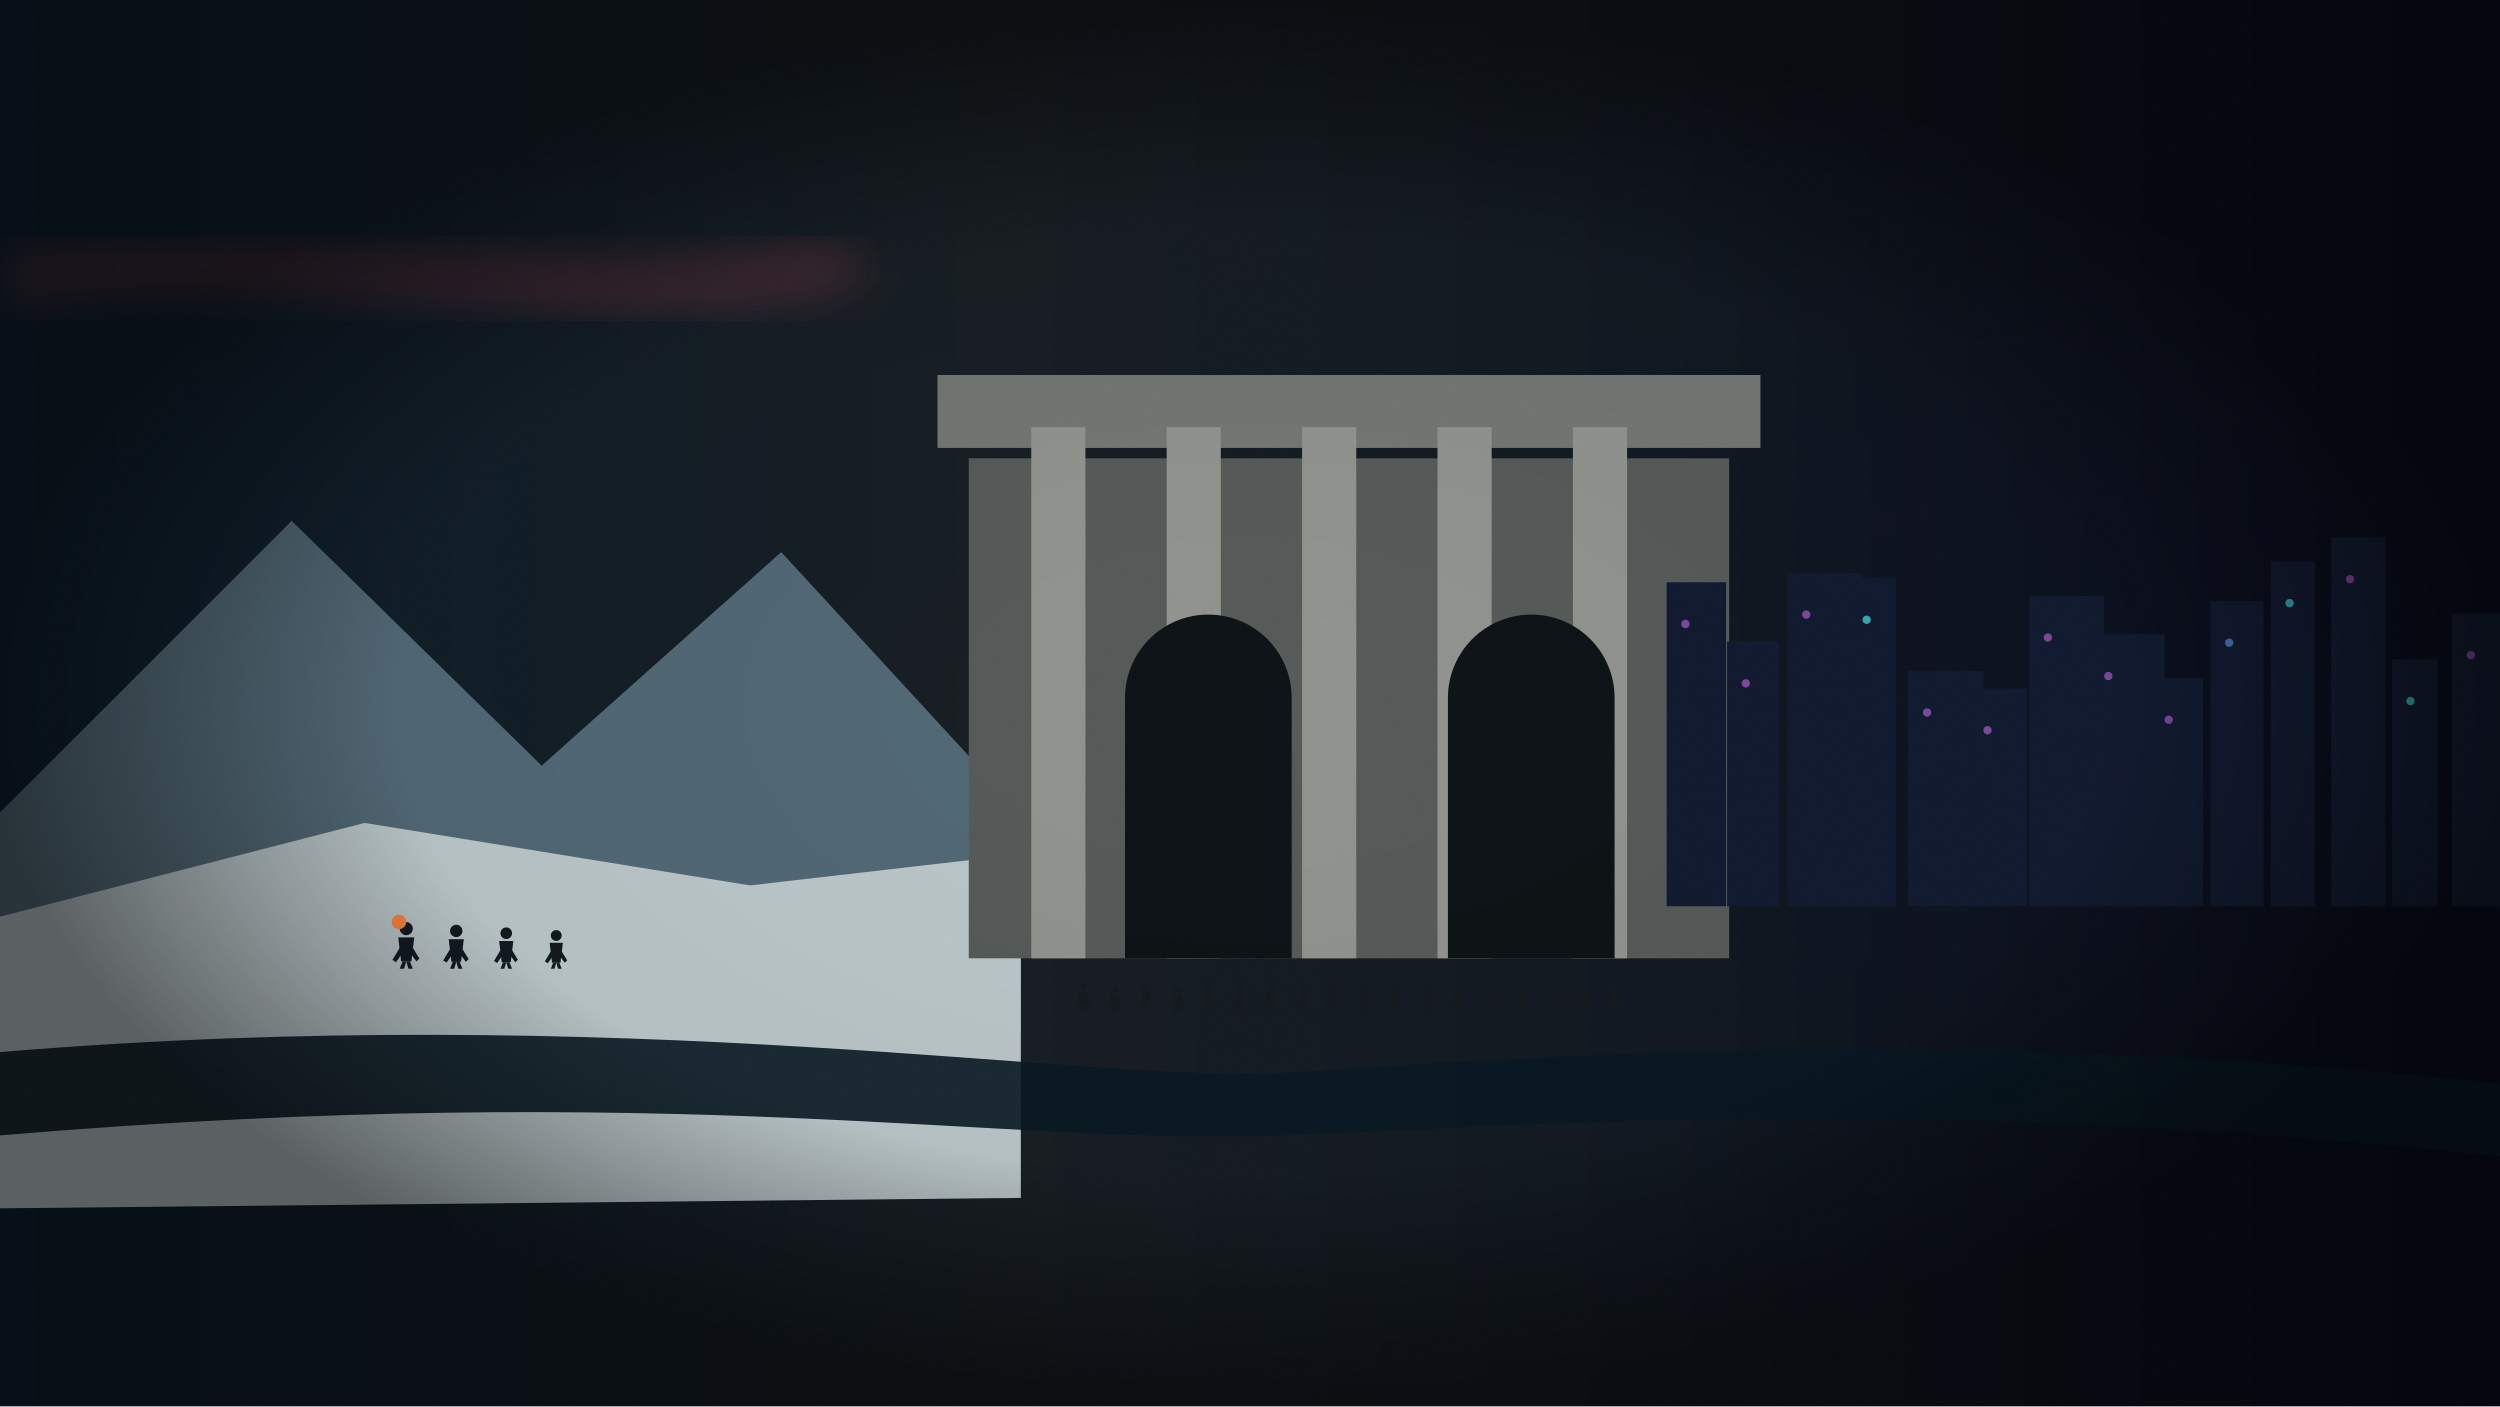
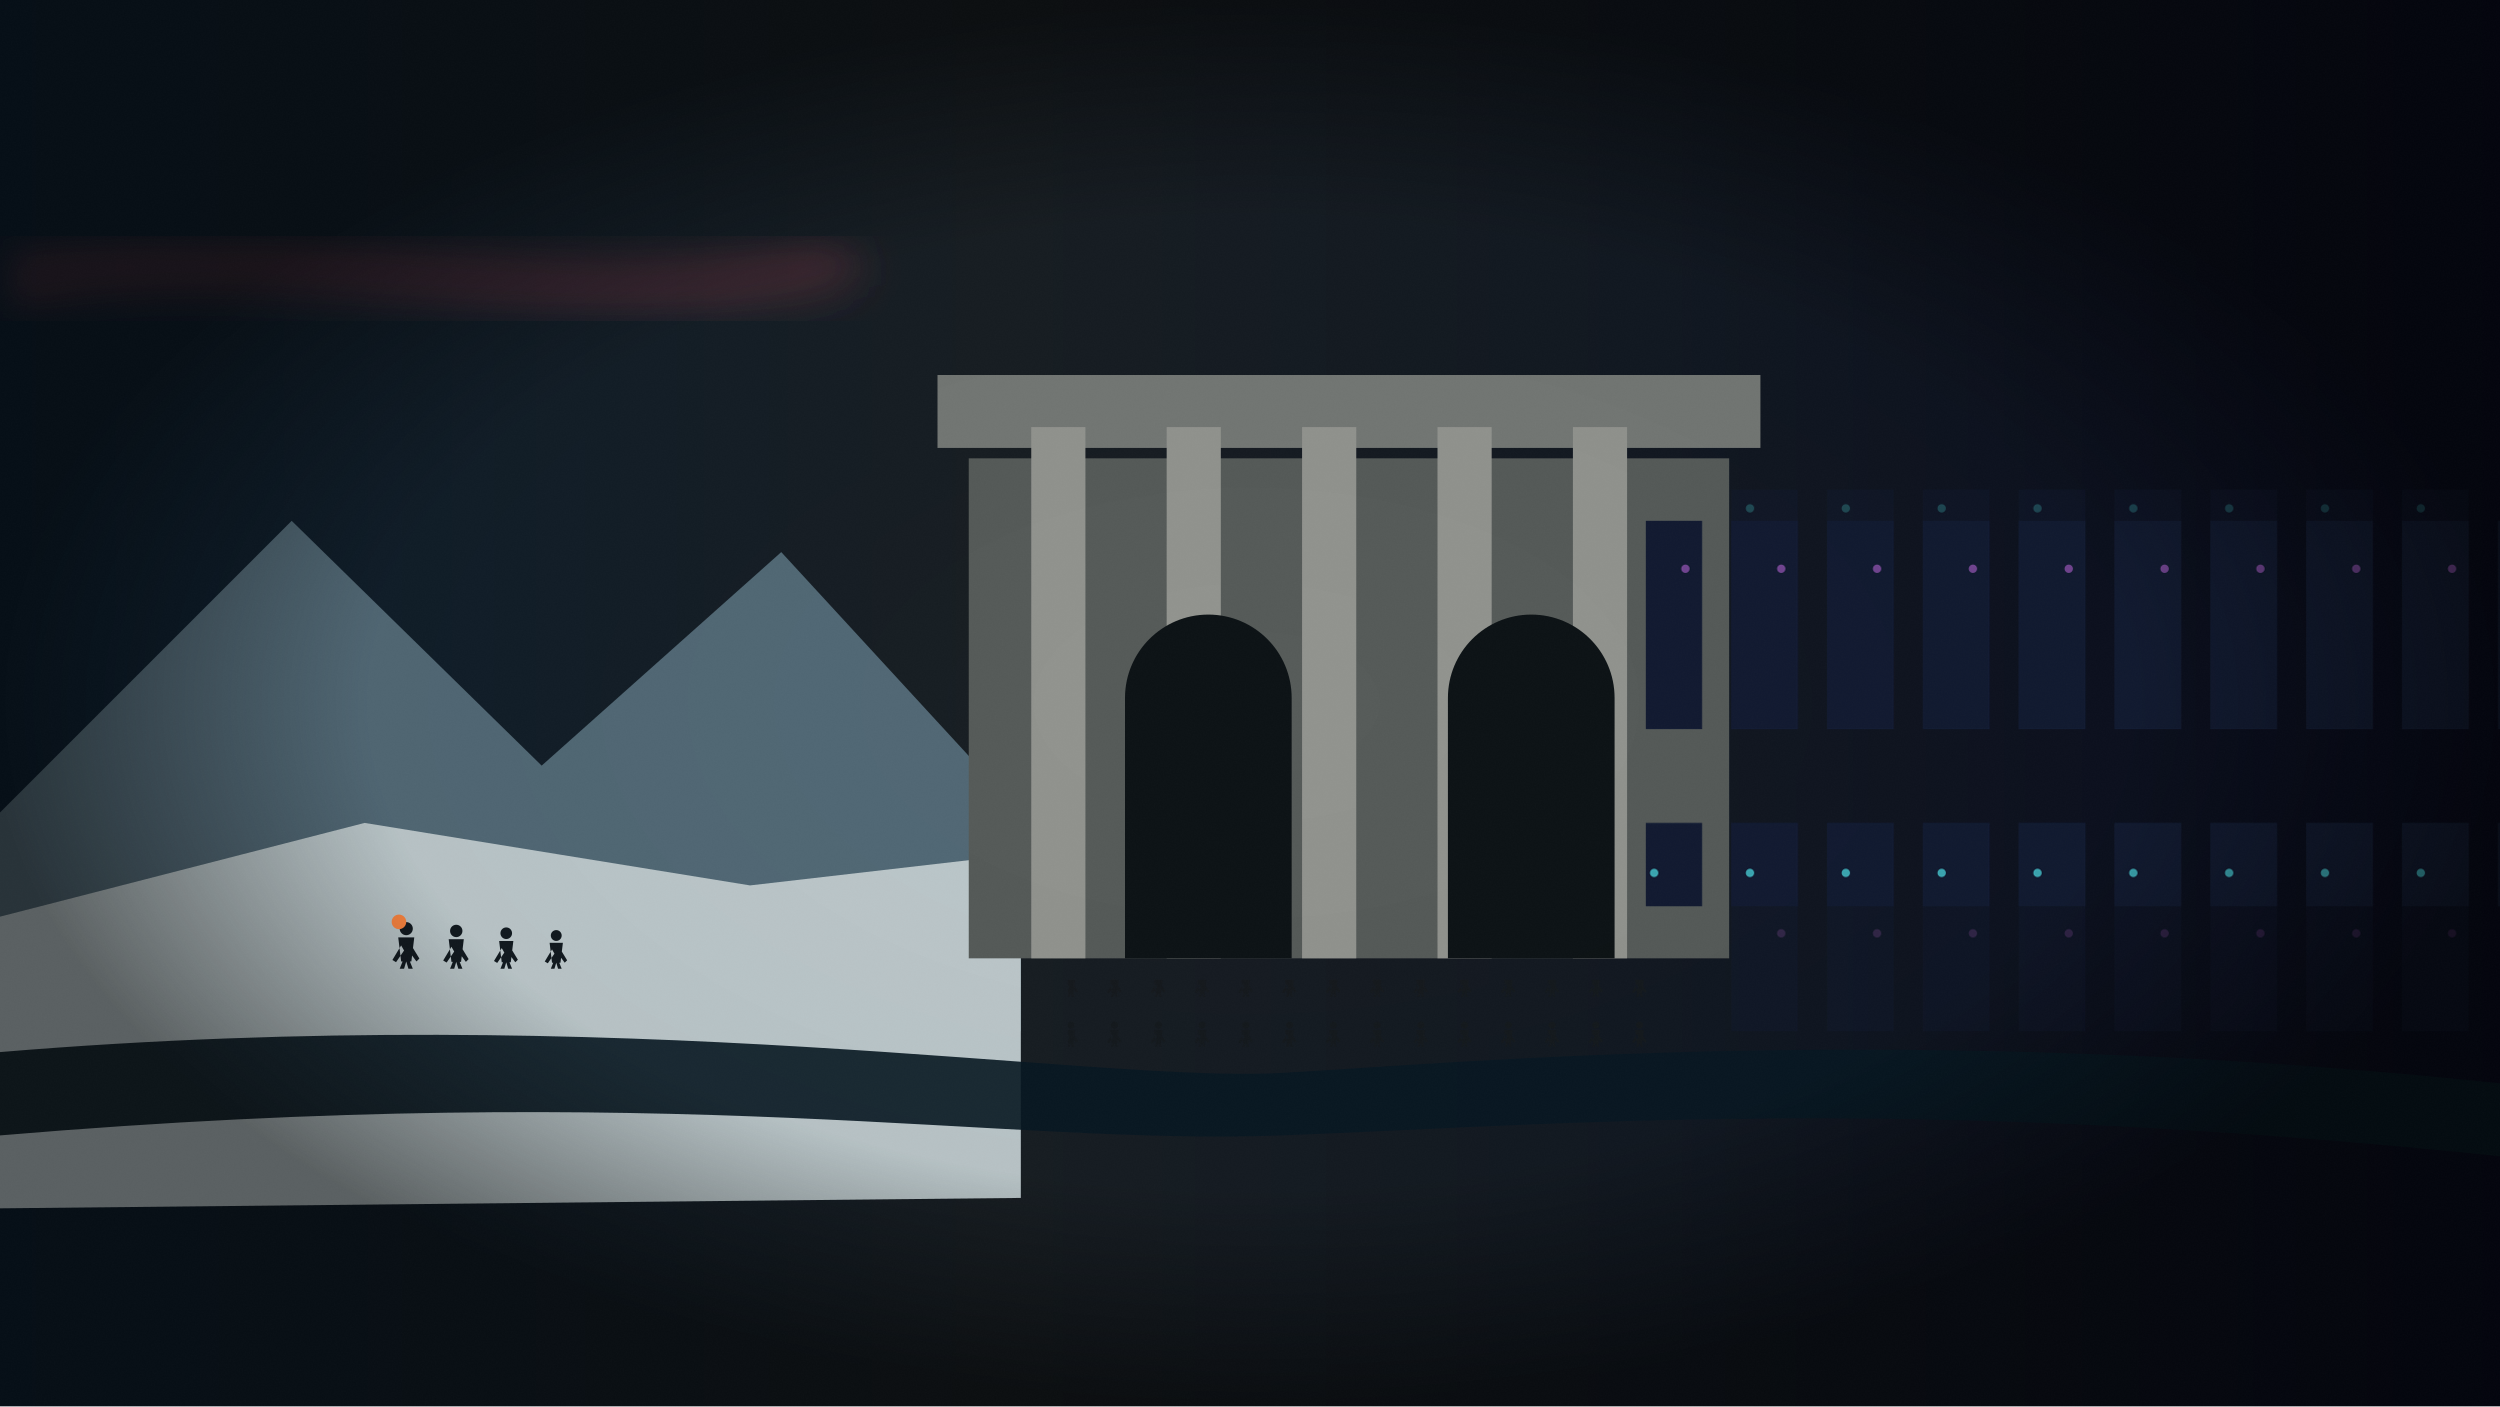
<svg xmlns="http://www.w3.org/2000/svg" width="2400" height="1350" viewBox="0 0 2400 1350">
  <defs>
-     <filter id="softglow" x="-40%" y="-40%" width="180%" height="180%">
+     <filter id="g" x="-40%" y="-40%" width="180%" height="180%">
      <feGaussianBlur stdDeviation="22" />
    </filter>
-     <filter id="noise" x="0" y="0" width="100%" height="100%">
-       <feTurbulence type="fractalNoise" baseFrequency="0.7" numOctaves="3" seed="17" />
+     <filter id="n">
+       <feTurbulence type="fractalNoise" baseFrequency=".7" numOctaves="3" seed="17" />
      <feColorMatrix type="saturate" values="0" />
      <feComponentTransfer>
-         <feFuncA type="table" tableValues="0 0.06" />
+         <feFuncA type="table" tableValues="0 .055" />
      </feComponentTransfer>
    </filter>
-     <radialGradient id="vignette">
-       <stop offset="0%" stop-color="#000" stop-opacity="0" />
-       <stop offset="68%" stop-color="#000" stop-opacity="0.05" />
-       <stop offset="100%" stop-color="#000" stop-opacity="0.52" />
+     <radialGradient id="v">
+       <stop offset="0" stop-color="#000" stop-opacity="0" />
+       <stop offset=".7" stop-color="#000" stop-opacity=".04" />
+       <stop offset="1" stop-color="#000" stop-opacity=".52" />
    </radialGradient>
-     <g id="person" fill="currentColor">
-       <circle cx="0" cy="-55" r="9" />
-       <path d="M-11 -43 L11 -43 L7 -10 L-7 -10 Z" />
-       <path d="M-7 -32 L-19 -12 L-14 -9 L-3 -25 Z" />
-       <path d="M7 -32 L18 -14 L14 -10 L3 -25 Z" />
-       <path d="M-5 -10 L-9 0 L-3 0 L0 -10 Z" />
-       <path d="M5 -10 L9 0 L3 0 L0 -10 Z" />
+     <g id="p" fill="currentColor">
+       <circle cy="-55" r="9" />
+       <path d="M-11-43H11L7-10H-7Z M-7-32L-19-12l5 3 11-16ZM7-32l11 18-4 4L3-25ZM-5-10-9 0h6l3-10ZM5-10 9 0H3L0-10Z" />
    </g>
  </defs>
-   <linearGradient id="skyT" x1="0" y1="0" x2="1" y2="0">
-     <stop stop-color="#0b1d2d" />
-     <stop offset=".4" stop-color="#171d22" />
-     <stop offset=".66" stop-color="#111821" />
-     <stop offset="1" stop-color="#06091b" />
-   </linearGradient>
-   <rect width="2400" height="1350" fill="url(#skyT)" />
-   <path d="M0 780L280 500 520 735 750 530 980 780 980 990 0 990Z" fill="#526976" />
-   <path d="M0 880L350 790 720 850 980 820 980 1150 0 1160Z" fill="#bdc9cc" />
-   <use href="#person" transform="translate(390 930) scale(0.7)" color="#11191f" />
-   <use href="#person" transform="translate(438 930) scale(0.66)" color="#11191f" />
-   <use href="#person" transform="translate(486 930) scale(0.62)" color="#11191f" />
-   <use href="#person" transform="translate(534 930) scale(0.58)" color="#11191f" />
+   <defs>
+     <linearGradient id="s" x2="1">
+       <stop stop-color="#0b1d2d" />
+       <stop offset=".4" stop-color="#171d22" />
+       <stop offset=".66" stop-color="#111821" />
+       <stop offset="1" stop-color="#06091b" />
+     </linearGradient>
+     <pattern id="city" width="92" height="350" patternUnits="userSpaceOnUse">
+       <rect x="6" y="90" width="64" height="260" fill="#111a31" />
+       <circle cx="24" cy="138" r="4" fill="#46cbd3" fill-opacity=".8" />
+       <circle cx="54" cy="196" r="4" fill="#9857b8" fill-opacity=".72" />
+     </pattern>
+     <pattern id="crowd" width="42" height="48" patternUnits="userSpaceOnUse">
+       <g transform="translate(20 45) scale(.38)" color="#14191d">
+         <use href="#p" />
+       </g>
+     </pattern>
+   </defs>
+   <rect width="2400" height="1350" fill="url(#s)" />
+   <path d="M0 780L280 500 520 735 750 530 980 780V990H0Z" fill="#526976" />
+   <path d="M0 880L350 790 720 850 980 820V1150L0 1160Z" fill="#bdc9cc" />
+   <g color="#11191f">
+     <use href="#p" transform="translate(390 930) scale(.7)" />
+     <use href="#p" transform="translate(438 930) scale(.66)" />
+     <use href="#p" transform="translate(486 930) scale(.62)" />
+     <use href="#p" transform="translate(534 930) scale(.58)" />
+   </g>
  <circle cx="383" cy="885" r="7" fill="#ff8640" />
  <rect x="930" y="440" width="730" height="480" fill="#565b59" />
  <rect x="900" y="360" width="790" height="70" fill="#747875" />
  <g fill="#92948f">
    <rect x="990" y="410" width="52" height="510" />
    <rect x="1120" y="410" width="52" height="510" />
    <rect x="1250" y="410" width="52" height="510" />
    <rect x="1380" y="410" width="52" height="510" />
    <rect x="1510" y="410" width="52" height="510" />
  </g>
-   <path d="M1080 920V670A80 80 0 011240 670V920Z" fill="#0c1215" />
-   <path d="M1390 920V670A80 80 0 011550 670V920Z" fill="#0c1215" />
-   <use href="#person" transform="translate(1040 970) scale(.42)" color="#14191d" />
-   <use href="#person" transform="translate(1070 973) scale(.42)" color="#14191d" />
-   <use href="#person" transform="translate(1100 970) scale(.42)" color="#14191d" />
-   <use href="#person" transform="translate(1130 973) scale(.42)" color="#14191d" />
-   <use href="#person" transform="translate(1160 970) scale(.42)" color="#14191d" />
-   <use href="#person" transform="translate(1190 973) scale(.42)" color="#14191d" />
-   <use href="#person" transform="translate(1220 970) scale(.42)" color="#14191d" />
-   <use href="#person" transform="translate(1250 973) scale(.42)" color="#14191d" />
-   <use href="#person" transform="translate(1280 970) scale(.42)" color="#14191d" />
-   <use href="#person" transform="translate(1310 973) scale(.42)" color="#14191d" />
-   <use href="#person" transform="translate(1340 970) scale(.42)" color="#14191d" />
-   <use href="#person" transform="translate(1370 973) scale(.42)" color="#14191d" />
-   <use href="#person" transform="translate(1400 970) scale(.42)" color="#14191d" />
-   <use href="#person" transform="translate(1430 973) scale(.42)" color="#14191d" />
-   <use href="#person" transform="translate(1460 970) scale(.42)" color="#14191d" />
-   <use href="#person" transform="translate(1490 973) scale(.42)" color="#14191d" />
-   <use href="#person" transform="translate(1520 970) scale(.42)" color="#14191d" />
-   <use href="#person" transform="translate(1550 973) scale(.42)" color="#14191d" />
-   <rect x="1600" y="559" width="57" height="311" fill="#111a31" />
-   <circle cx="1618" cy="599" r="4" fill="#9857b8" fill-opacity=".8" />
-   <rect x="1658" y="616" width="50" height="254" fill="#111a31" />
-   <circle cx="1676" cy="656" r="4" fill="#9857b8" fill-opacity=".8" />
-   <rect x="1716" y="550" width="72" height="320" fill="#111a31" />
-   <circle cx="1734" cy="590" r="4" fill="#9857b8" fill-opacity=".8" />
-   <rect x="1774" y="555" width="46" height="315" fill="#111a31" />
-   <circle cx="1792" cy="595" r="4" fill="#46cbd3" fill-opacity=".8" />
-   <rect x="1832" y="644" width="72" height="226" fill="#111a31" />
-   <circle cx="1850" cy="684" r="4" fill="#9857b8" fill-opacity=".8" />
-   <rect x="1890" y="661" width="56" height="209" fill="#111a31" />
-   <circle cx="1908" cy="701" r="4" fill="#9857b8" fill-opacity=".8" />
-   <rect x="1948" y="572" width="72" height="298" fill="#111a31" />
-   <circle cx="1966" cy="612" r="4" fill="#9857b8" fill-opacity=".8" />
-   <rect x="2006" y="609" width="72" height="261" fill="#111a31" />
-   <circle cx="2024" cy="649" r="4" fill="#9857b8" fill-opacity=".8" />
-   <rect x="2064" y="651" width="51" height="219" fill="#111a31" />
-   <circle cx="2082" cy="691" r="4" fill="#9857b8" fill-opacity=".8" />
-   <rect x="2122" y="577" width="51" height="293" fill="#111a31" />
-   <circle cx="2140" cy="617" r="4" fill="#5589df" fill-opacity=".8" />
-   <rect x="2180" y="539" width="42" height="331" fill="#111a31" />
-   <circle cx="2198" cy="579" r="4" fill="#46cbd3" fill-opacity=".8" />
-   <rect x="2238" y="516" width="52" height="354" fill="#111a31" />
-   <circle cx="2256" cy="556" r="4" fill="#9857b8" fill-opacity=".8" />
-   <rect x="2296" y="633" width="44" height="237" fill="#111a31" />
-   <circle cx="2314" cy="673" r="4" fill="#46cbd3" fill-opacity=".8" />
-   <rect x="2354" y="589" width="59" height="281" fill="#111a31" />
-   <circle cx="2372" cy="629" r="4" fill="#9857b8" fill-opacity=".8" />
-   <rect x="2412" y="528" width="66" height="342" fill="#111a31" />
-   <circle cx="2430" cy="568" r="4" fill="#5589df" fill-opacity=".8" />
-   <path d="M0 1010 C600 960 1050 1040 1230 1030 S1830 980 2400 1040 L2400 1110 C1820 1050 1500 1080 1230 1090 S650 1035 0 1090Z" fill="#071823" fill-opacity=".9" />
-   <path d="M-60 290 C210 190 530 330 820 245" fill="none" stroke="#a93d4f" stroke-opacity=".3" stroke-width="55" filter="url(#softglow)" />
-   <g>
-     <circle cx="2084" cy="842" r="6" fill="#4ad2d8" fill-opacity=".65" filter="url(#softglow)" />
-     <circle cx="2054" cy="519" r="3" fill="#4ad2d8" fill-opacity=".65" filter="url(#softglow)" />
-     <circle cx="2186" cy="581" r="5" fill="#985abc" fill-opacity=".65" filter="url(#softglow)" />
-     <circle cx="2126" cy="868" r="5" fill="#5988dc" fill-opacity=".65" filter="url(#softglow)" />
-     <circle cx="2199" cy="896" r="6" fill="#985abc" fill-opacity=".65" filter="url(#softglow)" />
-     <circle cx="2039" cy="743" r="6" fill="#985abc" fill-opacity=".65" filter="url(#softglow)" />
-     <circle cx="1917" cy="932" r="5" fill="#985abc" fill-opacity=".65" filter="url(#softglow)" />
-     <circle cx="1709" cy="908" r="5" fill="#985abc" fill-opacity=".65" filter="url(#softglow)" />
-     <circle cx="1847" cy="827" r="5" fill="#985abc" fill-opacity=".65" filter="url(#softglow)" />
-     <circle cx="2265" cy="761" r="3" fill="#985abc" fill-opacity=".65" filter="url(#softglow)" />
-     <circle cx="1896" cy="794" r="5" fill="#5988dc" fill-opacity=".65" filter="url(#softglow)" />
-     <circle cx="1807" cy="502" r="6" fill="#985abc" fill-opacity=".65" filter="url(#softglow)" />
-     <circle cx="2175" cy="515" r="5" fill="#4ad2d8" fill-opacity=".65" filter="url(#softglow)" />
-     <circle cx="2100" cy="929" r="4" fill="#4ad2d8" fill-opacity=".65" filter="url(#softglow)" />
-     <circle cx="1980" cy="688" r="6" fill="#4ad2d8" fill-opacity=".65" filter="url(#softglow)" />
-     <circle cx="1725" cy="779" r="3" fill="#5988dc" fill-opacity=".65" filter="url(#softglow)" />
-     <circle cx="2280" cy="639" r="5" fill="#985abc" fill-opacity=".65" filter="url(#softglow)" />
-     <circle cx="1921" cy="488" r="5" fill="#4ad2d8" fill-opacity=".65" filter="url(#softglow)" />
-     <circle cx="1758" cy="525" r="3" fill="#4ad2d8" fill-opacity=".65" filter="url(#softglow)" />
-     <circle cx="2097" cy="619" r="5" fill="#4ad2d8" fill-opacity=".65" filter="url(#softglow)" />
-     <circle cx="1723" cy="971" r="5" fill="#5988dc" fill-opacity=".65" filter="url(#softglow)" />
-     <circle cx="2048" cy="960" r="4" fill="#5988dc" fill-opacity=".65" filter="url(#softglow)" />
-     <circle cx="2065" cy="705" r="6" fill="#985abc" fill-opacity=".65" filter="url(#softglow)" />
-     <circle cx="2289" cy="818" r="3" fill="#985abc" fill-opacity=".65" filter="url(#softglow)" />
-     <circle cx="2199" cy="608" r="6" fill="#985abc" fill-opacity=".65" filter="url(#softglow)" />
-     <circle cx="1923" cy="949" r="5" fill="#5988dc" fill-opacity=".65" filter="url(#softglow)" />
-     <circle cx="1944" cy="736" r="5" fill="#985abc" fill-opacity=".65" filter="url(#softglow)" />
-     <circle cx="2027" cy="475" r="6" fill="#985abc" fill-opacity=".65" filter="url(#softglow)" />
-     <circle cx="2002" cy="480" r="6" fill="#985abc" fill-opacity=".65" filter="url(#softglow)" />
-     <circle cx="2283" cy="793" r="4" fill="#4ad2d8" fill-opacity=".65" filter="url(#softglow)" />
-   </g>
-   <rect width="2400" height="1350" fill="url(#vignette)" />
-   <rect width="2400" height="1350" filter="url(#noise)" opacity=".35" />
+   <path d="M1080 920V670a80 80 0 01160 0v250ZM1390 920V670a80 80 0 01160 0v250Z" fill="#0c1215" />
+   <rect x="1025" y="940" width="560" height="65" fill="url(#crowd)" />
+   <rect x="1580" y="500" width="900" height="370" fill="url(#city)" />
+   <path d="M0 1010C600 960 1050 1040 1230 1030S1830 980 2400 1040V1110C1820 1050 1500 1080 1230 1090S650 1035 0 1090Z" fill="#071823" fill-opacity=".9" />
+   <path d="M-60 290C210 190 530 330 820 245" fill="none" stroke="#a93d4f" stroke-opacity=".3" stroke-width="55" filter="url(#g)" />
+   <rect x="1660" y="470" width="720" height="520" fill="url(#city)" opacity=".35" />
+   <rect width="2400" height="1350" fill="url(#v)" />
+   <rect width="2400" height="1350" filter="url(#n)" opacity=".35" />
</svg>
